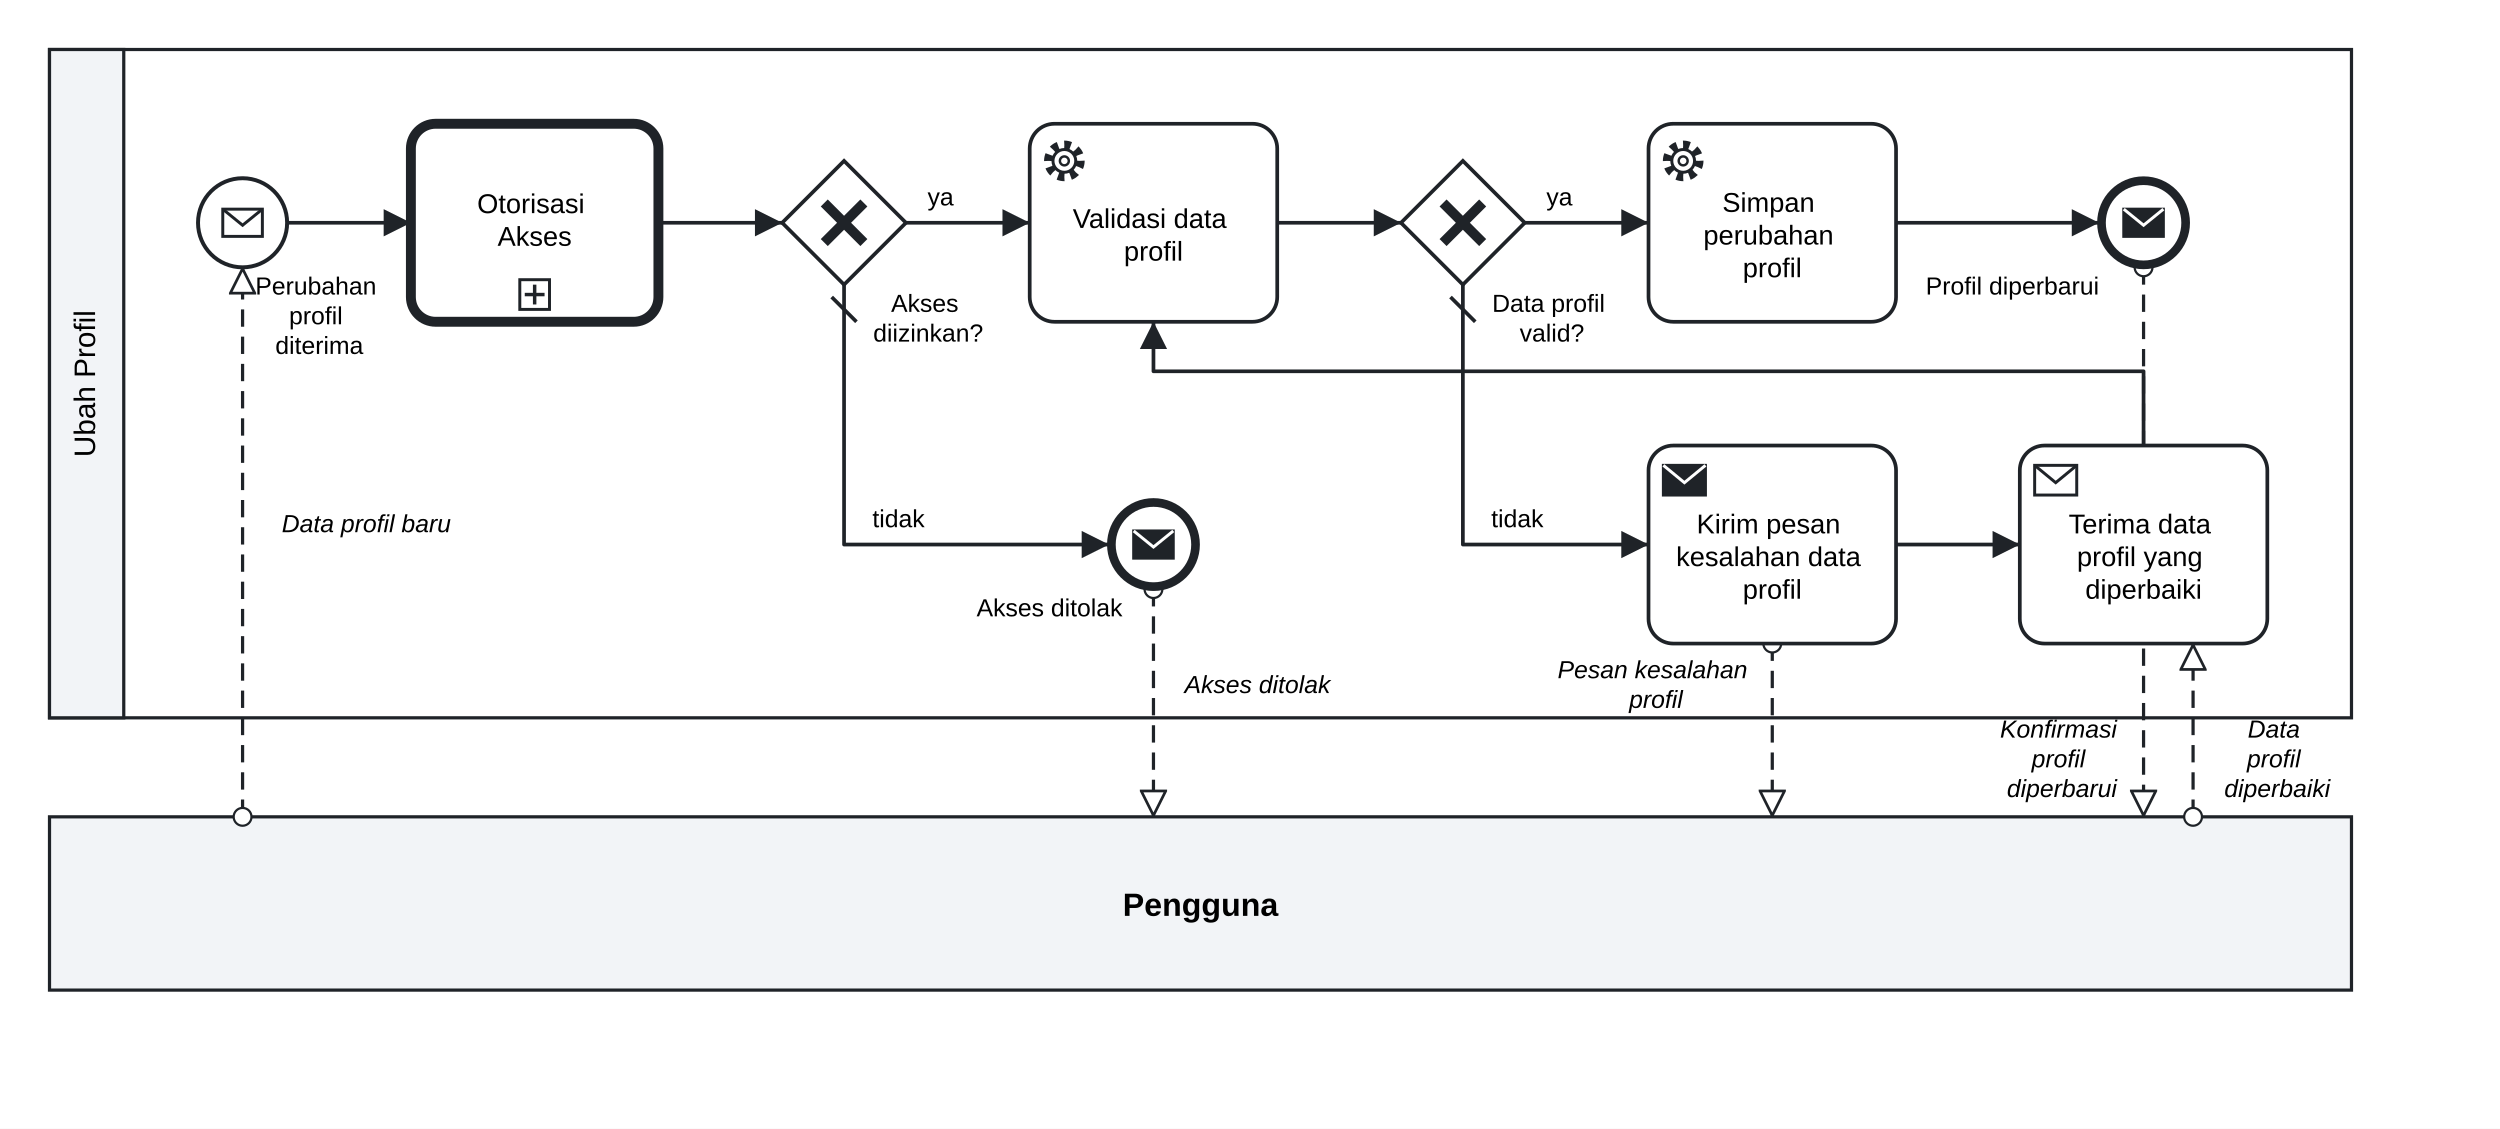
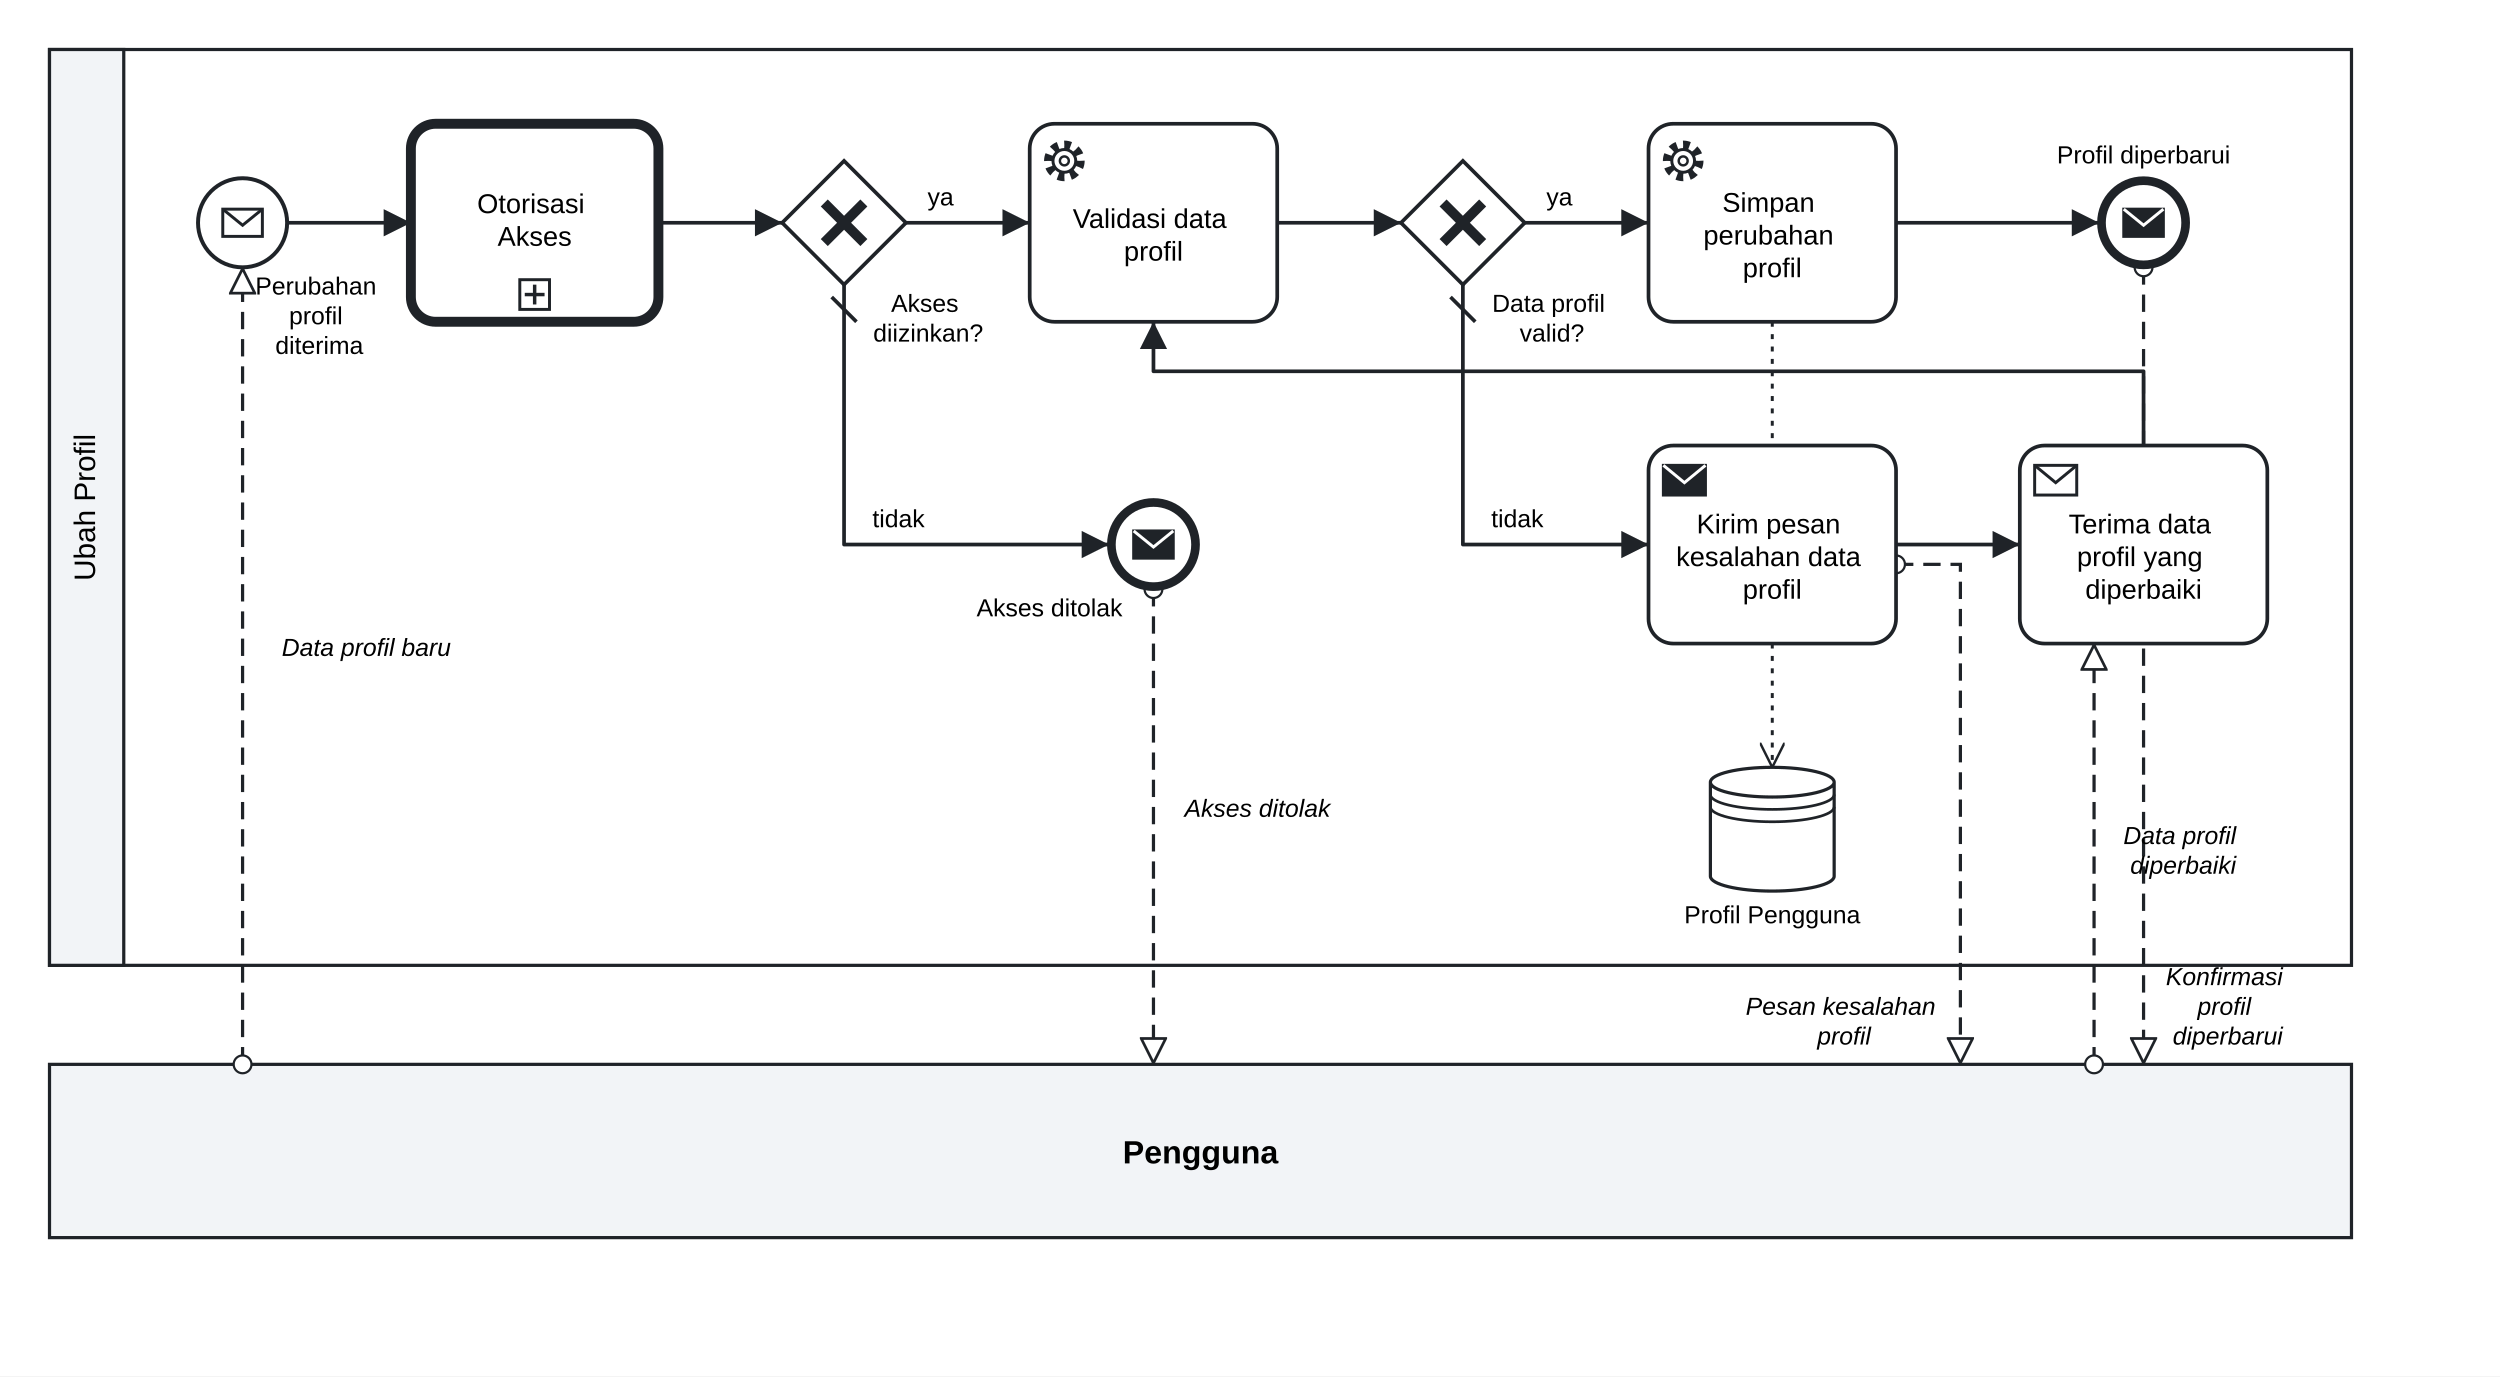
- <svg xmlns="http://www.w3.org/2000/svg" viewBox="-20 -20 1010 456" width="1010" height="456" font-family="Arial, Helvetica, sans-serif" role="img" aria-labelledby="tok-title tok-desc">
+ <svg xmlns="http://www.w3.org/2000/svg" viewBox="-20 -20 1010 556" width="1010" height="556" font-family="Arial, Helvetica, sans-serif" role="img" aria-labelledby="tok-title tok-desc">
  <defs>
    <marker id="seqEnd" viewBox="0 0 10 10" refX="10" refY="5" markerUnits="userSpaceOnUse" markerWidth="11" markerHeight="11" orient="auto">
      <path d="M0,0 L10,5 L0,10 z" fill="#1f2328" />
    </marker>
    <marker id="msgEnd" viewBox="0 0 10 10" refX="10" refY="5" markerUnits="userSpaceOnUse" markerWidth="11" markerHeight="11" orient="auto">
      <path d="M0.5,0.5 L9.5,5 L0.5,9.5 z" fill="#fff" stroke="#1f2328" />
    </marker>
    <marker id="msgStart" viewBox="0 0 10 10" refX="5" refY="5" markerUnits="userSpaceOnUse" markerWidth="9" markerHeight="9">
      <circle cx="5" cy="5" r="4" fill="#fff" stroke="#1f2328" />
    </marker>
    <marker id="assocEnd" viewBox="0 0 10 10" refX="10" refY="5" markerUnits="userSpaceOnUse" markerWidth="10" markerHeight="10" orient="auto">
      <path d="M0,0 L10,5 L0,10" fill="none" stroke="#1f2328" />
    </marker>
  </defs>
-   <rect x="-20" y="-20" width="1010" height="456" fill="#fff" />
-   <rect x="0.0" y="0.0" width="930.0" height="270.0" fill="#fff" stroke="#1f2328" stroke-width="1.3" />
-   <rect x="0.0" y="0.0" width="30" height="270.0" fill="#f2f4f7" stroke="#1f2328" stroke-width="1.3" />
-   <g transform="rotate(-90 15.0 135.0)">
-     <text x="15.0" y="135.0" font-size="12" text-anchor="middle" dominant-baseline="middle" transform="translate(0 0.0)">Ubah Profil</text>
+   <rect x="-20" y="-20" width="1010" height="556" fill="#fff" />
+   <rect x="0.0" y="0.0" width="930.0" height="370.0" fill="#fff" stroke="#1f2328" stroke-width="1.3" />
+   <rect x="0.0" y="0.0" width="30" height="370.0" fill="#f2f4f7" stroke="#1f2328" stroke-width="1.3" />
+   <g transform="rotate(-90 15.0 185.0)">
+     <text x="15.0" y="185.0" font-size="12" text-anchor="middle" dominant-baseline="middle" transform="translate(0 0.0)">Ubah Profil</text>
  </g>
-   <rect x="0.0" y="310.0" width="930.0" height="70.0" fill="#f2f4f7" stroke="#1f2328" stroke-width="1.3" />
-   <text x="465.0" y="350.0" font-size="13" text-anchor="middle" font-weight="bold">
+   <rect x="0.0" y="410.0" width="930.0" height="70.0" fill="#f2f4f7" stroke="#1f2328" stroke-width="1.3" />
+   <text x="465.0" y="450.0" font-size="13" text-anchor="middle" font-weight="bold">
    <tspan x="465.0" dy="0.0">Pengguna</tspan>
  </text>
-   <polyline points="78.0,310.0 78.0,88.0" fill="none" stroke="#1f2328" stroke-width="1.3" stroke-dasharray="7 4" marker-start="url(#msgStart)" marker-end="url(#msgEnd)" />
-   <polyline points="446.0,218.0 446.0,310.0" fill="none" stroke="#1f2328" stroke-width="1.3" stroke-dasharray="7 4" marker-start="url(#msgStart)" marker-end="url(#msgEnd)" />
-   <polyline points="846.0,88.0 846.0,310.0" fill="none" stroke="#1f2328" stroke-width="1.3" stroke-dasharray="7 4" marker-start="url(#msgStart)" marker-end="url(#msgEnd)" />
-   <polyline points="696.0,240.0 696.0,310.0" fill="none" stroke="#1f2328" stroke-width="1.3" stroke-dasharray="7 4" marker-start="url(#msgStart)" marker-end="url(#msgEnd)" />
-   <polyline points="866.0,310.0 866.0,240.0" fill="none" stroke="#1f2328" stroke-width="1.3" stroke-dasharray="7 4" marker-start="url(#msgStart)" marker-end="url(#msgEnd)" />
+   <polyline points="78.0,410.0 78.0,88.0" fill="none" stroke="#1f2328" stroke-width="1.3" stroke-dasharray="7 4" marker-start="url(#msgStart)" marker-end="url(#msgEnd)" />
+   <polyline points="446.0,218.0 446.0,410.0" fill="none" stroke="#1f2328" stroke-width="1.3" stroke-dasharray="7 4" marker-start="url(#msgStart)" marker-end="url(#msgEnd)" />
+   <polyline points="846.0,88.0 846.0,410.0" fill="none" stroke="#1f2328" stroke-width="1.3" stroke-dasharray="7 4" marker-start="url(#msgStart)" marker-end="url(#msgEnd)" />
+   <polyline points="746.0,208.0 772.0,208.0 772.0,410.0" fill="none" stroke="#1f2328" stroke-width="1.3" stroke-dasharray="7 4" marker-start="url(#msgStart)" marker-end="url(#msgEnd)" />
+   <polyline points="826.0,410.0 826.0,240.0" fill="none" stroke="#1f2328" stroke-width="1.3" stroke-dasharray="7 4" marker-start="url(#msgStart)" marker-end="url(#msgEnd)" />
+   <polyline points="696.0,110.0 696.0,290.0" fill="none" stroke="#1f2328" stroke-width="1.2" stroke-dasharray="2 3" marker-end="url(#assocEnd)" />
  <polyline points="96.0,70.0 146.0,70.0" fill="none" stroke="#1f2328" stroke-width="1.5" stroke-linejoin="round" marker-end="url(#seqEnd)" />
  <polyline points="246.0,70.0 296.0,70.0" fill="none" stroke="#1f2328" stroke-width="1.5" stroke-linejoin="round" marker-end="url(#seqEnd)" />
  <polyline points="346.0,70.0 396.0,70.0" fill="none" stroke="#1f2328" stroke-width="1.5" stroke-linejoin="round" marker-end="url(#seqEnd)" />
  <polyline points="321.0,95.0 321.0,200.0 428.0,200.0" fill="none" stroke="#1f2328" stroke-width="1.5" stroke-linejoin="round" marker-end="url(#seqEnd)" />
  <line x1="316.0" y1="100.0" x2="326.0" y2="110.0" stroke="#1f2328" stroke-width="1.5" />
  <polyline points="496.0,70.0 546.0,70.0" fill="none" stroke="#1f2328" stroke-width="1.5" stroke-linejoin="round" marker-end="url(#seqEnd)" />
  <polyline points="596.0,70.0 646.0,70.0" fill="none" stroke="#1f2328" stroke-width="1.5" stroke-linejoin="round" marker-end="url(#seqEnd)" />
  <polyline points="571.0,95.0 571.0,200.0 646.0,200.0" fill="none" stroke="#1f2328" stroke-width="1.5" stroke-linejoin="round" marker-end="url(#seqEnd)" />
  <line x1="566.0" y1="100.0" x2="576.0" y2="110.0" stroke="#1f2328" stroke-width="1.5" />
  <polyline points="746.0,200.0 796.0,200.0" fill="none" stroke="#1f2328" stroke-width="1.5" stroke-linejoin="round" marker-end="url(#seqEnd)" />
  <polyline points="846.0,160.0 846.0,130.0 446.0,130.0 446.0,110.0" fill="none" stroke="#1f2328" stroke-width="1.5" stroke-linejoin="round" marker-end="url(#seqEnd)" />
  <polyline points="746.0,70.0 828.0,70.0" fill="none" stroke="#1f2328" stroke-width="1.5" stroke-linejoin="round" marker-end="url(#seqEnd)" />
  <circle cx="78.0" cy="70.0" r="18" fill="#fff" stroke="#1f2328" stroke-width="1.6" />
  <rect x="70.0" y="64.5" width="16" height="11" fill="#fff" stroke="#1f2328" stroke-width="1.2" />
  <polyline points="70.0,64.5 78.0,71.0 86.0,64.5" fill="none" stroke="#1f2328" stroke-width="1.2" />
  <rect x="146.0" y="30.0" width="100.0" height="80.0" rx="10" fill="#fff" stroke="#1f2328" stroke-width="4" />
  <text x="196.0" y="66.1" font-size="11" text-anchor="middle">
    <tspan x="196.0" dy="0.0">Otorisasi</tspan>
    <tspan x="196.0" dy="13.2">Akses</tspan>
  </text>
  <rect x="190.0" y="93.0" width="12" height="12" fill="#fff" stroke="#1f2328" stroke-width="1.2" />
  <path d="M192.0,99.0 h8 M196.0,95.0 v8" stroke="#1f2328" stroke-width="1.4" />
  <polygon points="321.0,45.0 346.0,70.0 321.0,95.0 296.0,70.0" fill="#fff" stroke="#1f2328" stroke-width="1.5" />
  <path d="M313.0,62.0 L329.0,78.0 M329.0,62.0 L313.0,78.0" stroke="#1f2328" stroke-width="4" />
  <circle cx="446.0" cy="200.0" r="17" fill="#fff" stroke="#1f2328" stroke-width="3.5" />
  <rect x="438.0" y="194.5" width="16" height="11" fill="#1f2328" stroke="#1f2328" stroke-width="1.2" />
  <polyline points="438.0,194.5 446.0,201.0 454.0,194.5" fill="none" stroke="#fff" stroke-width="1.2" />
  <rect x="396.0" y="30.0" width="100.0" height="80.0" rx="10" fill="#fff" stroke="#1f2328" stroke-width="1.5" />
  <circle cx="410.0" cy="45.0" r="6.5" fill="none" stroke="#1f2328" stroke-width="3.4" stroke-dasharray="2.6 2.5" />
  <circle cx="410.0" cy="45.0" r="4.6" fill="#fff" stroke="#1f2328" stroke-width="1.2" />
  <circle cx="410.0" cy="45.0" r="1.8" fill="none" stroke="#1f2328" stroke-width="1" />
  <text x="446.0" y="72.1" font-size="11" text-anchor="middle">
    <tspan x="446.0" dy="0.0">Validasi data</tspan>
    <tspan x="446.0" dy="13.2">profil</tspan>
  </text>
  <polygon points="571.0,45.0 596.0,70.0 571.0,95.0 546.0,70.0" fill="#fff" stroke="#1f2328" stroke-width="1.5" />
  <path d="M563.0,62.0 L579.0,78.0 M579.0,62.0 L563.0,78.0" stroke="#1f2328" stroke-width="4" />
  <rect x="646.0" y="30.0" width="100.0" height="80.0" rx="10" fill="#fff" stroke="#1f2328" stroke-width="1.5" />
  <circle cx="660.0" cy="45.0" r="6.5" fill="none" stroke="#1f2328" stroke-width="3.4" stroke-dasharray="2.6 2.5" />
  <circle cx="660.0" cy="45.0" r="4.6" fill="#fff" stroke="#1f2328" stroke-width="1.2" />
  <circle cx="660.0" cy="45.0" r="1.8" fill="none" stroke="#1f2328" stroke-width="1" />
  <text x="696.0" y="65.6" font-size="11" text-anchor="middle">
    <tspan x="696.0" dy="0.0">Simpan</tspan>
    <tspan x="696.0" dy="13.2">perubahan</tspan>
    <tspan x="696.0" dy="13.2">profil</tspan>
  </text>
  <circle cx="846.0" cy="70.0" r="17" fill="#fff" stroke="#1f2328" stroke-width="3.5" />
  <rect x="838.0" y="64.5" width="16" height="11" fill="#1f2328" stroke="#1f2328" stroke-width="1.2" />
  <polyline points="838.0,64.5 846.0,71.0 854.0,64.5" fill="none" stroke="#fff" stroke-width="1.2" />
  <rect x="646.0" y="160.0" width="100.0" height="80.0" rx="10" fill="#fff" stroke="#1f2328" stroke-width="1.5" />
  <rect x="652.0" y="168.0" width="17" height="12" fill="#1f2328" stroke="#1f2328" stroke-width="1.2" />
  <polyline points="652.0,168.0 660.5,175.0 669.0,168.0" fill="none" stroke="#fff" stroke-width="1.2" />
  <text x="696.0" y="195.5" font-size="11" text-anchor="middle">
    <tspan x="696.0" dy="0.0">Kirim pesan</tspan>
    <tspan x="696.0" dy="13.2">kesalahan data</tspan>
    <tspan x="696.0" dy="13.2">profil</tspan>
  </text>
  <rect x="796.0" y="160.0" width="100.0" height="80.0" rx="10" fill="#fff" stroke="#1f2328" stroke-width="1.5" />
  <rect x="802.0" y="168.0" width="17" height="12" fill="#fff" stroke="#1f2328" stroke-width="1.2" />
  <polyline points="802.0,168.0 810.5,175.0 819.0,168.0" fill="none" stroke="#1f2328" stroke-width="1.2" />
  <text x="846.0" y="195.5" font-size="11" text-anchor="middle">
    <tspan x="846.0" dy="0.0">Terima data</tspan>
    <tspan x="846.0" dy="13.2">profil yang</tspan>
    <tspan x="846.0" dy="13.2">diperbaiki</tspan>
  </text>
-   <text x="128.0" y="195.0" font-size="10" text-anchor="middle" font-style="italic">
+   <path d="M671.0,296.0 a25.0,6 0 0 0 50.0,0 a25.0,6 0 0 0 -50.0,0 v38.0 a25.0,6 0 0 0 50.0,0 v-38.0" fill="#fff" stroke="#1f2328" stroke-width="1.3" />
+   <path d="M671.0,301.0 a25.0,6 0 0 0 50.0,0 M671.0,306.0 a25.0,6 0 0 0 50.0,0" fill="none" stroke="#1f2328" stroke-width="1.1" />
+   <text x="128.0" y="245.0" font-size="10" text-anchor="middle" font-style="italic">
    <tspan x="128.0" dy="0.0">Data profil baru</tspan>
  </text>
-   <text x="488.0" y="260.0" font-size="10" text-anchor="middle" font-style="italic">
+   <text x="488.0" y="310.0" font-size="10" text-anchor="middle" font-style="italic">
    <tspan x="488.0" dy="0.0">Akses ditolak</tspan>
  </text>
-   <text x="813.0" y="278.0" font-size="10" text-anchor="middle" font-style="italic">
-     <tspan x="813.0" dy="0.0">Konfirmasi</tspan>
-     <tspan x="813.0" dy="12.0">profil</tspan>
-     <tspan x="813.0" dy="12.0">diperbarui</tspan>
+   <text x="880.0" y="378.0" font-size="10" text-anchor="middle" font-style="italic">
+     <tspan x="880.0" dy="0.0">Konfirmasi</tspan>
+     <tspan x="880.0" dy="12.0">profil</tspan>
+     <tspan x="880.0" dy="12.0">diperbarui</tspan>
  </text>
-   <text x="649.0" y="254.0" font-size="10" text-anchor="middle" font-style="italic">
-     <tspan x="649.0" dy="0.0">Pesan kesalahan</tspan>
-     <tspan x="649.0" dy="12.0">profil</tspan>
+   <text x="725.0" y="390.0" font-size="10" text-anchor="middle" font-style="italic">
+     <tspan x="725.0" dy="0.0">Pesan kesalahan</tspan>
+     <tspan x="725.0" dy="12.0">profil</tspan>
  </text>
-   <text x="900.0" y="278.0" font-size="10" text-anchor="middle" font-style="italic">
-     <tspan x="900.0" dy="0.0">Data</tspan>
-     <tspan x="900.0" dy="12.0">profil</tspan>
-     <tspan x="900.0" dy="12.0">diperbaiki</tspan>
+   <text x="862.0" y="321.0" font-size="10" text-anchor="middle" font-style="italic">
+     <tspan x="862.0" dy="0.0">Data profil</tspan>
+     <tspan x="862.0" dy="12.0">diperbaiki</tspan>
  </text>
  <text x="360.0" y="63.0" font-size="10" text-anchor="middle">
    <tspan x="360.0" dy="0.0">ya</tspan>
  </text>
  <text x="343.0" y="193.0" font-size="10" text-anchor="middle">
    <tspan x="343.0" dy="0.0">tidak</tspan>
  </text>
  <text x="610.0" y="63.0" font-size="10" text-anchor="middle">
    <tspan x="610.0" dy="0.0">ya</tspan>
  </text>
  <text x="593.0" y="193.0" font-size="10" text-anchor="middle">
    <tspan x="593.0" dy="0.0">tidak</tspan>
  </text>
  <text x="109.0" y="99.0" font-size="10" text-anchor="middle">
    <tspan x="109.0" dy="0.0">Perubahan</tspan>
    <tspan x="109.0" dy="12.0">profil</tspan>
    <tspan x="109.0" dy="12.0">diterima</tspan>
  </text>
  <text x="355.0" y="106.0" font-size="10" text-anchor="middle">
    <tspan x="355.0" dy="0.0">Akses</tspan>
    <tspan x="355.0" dy="12.0">diizinkan?</tspan>
  </text>
  <text x="404.0" y="229.0" font-size="10" text-anchor="middle">
    <tspan x="404.0" dy="0.0">Akses ditolak</tspan>
  </text>
  <text x="607.0" y="106.0" font-size="10" text-anchor="middle">
    <tspan x="607.0" dy="0.0">Data profil</tspan>
    <tspan x="607.0" dy="12.0">valid?</tspan>
  </text>
-   <text x="793.0" y="99.0" font-size="10" text-anchor="middle">
-     <tspan x="793.0" dy="0.0">Profil diperbarui</tspan>
+   <text x="846.0" y="46.0" font-size="10" text-anchor="middle">
+     <tspan x="846.0" dy="0.0">Profil diperbarui</tspan>
+   </text>
+   <text x="696.0" y="353.0" font-size="10" text-anchor="middle">
+     <tspan x="696.0" dy="0.0">Profil Pengguna</tspan>
  </text>
</svg>
